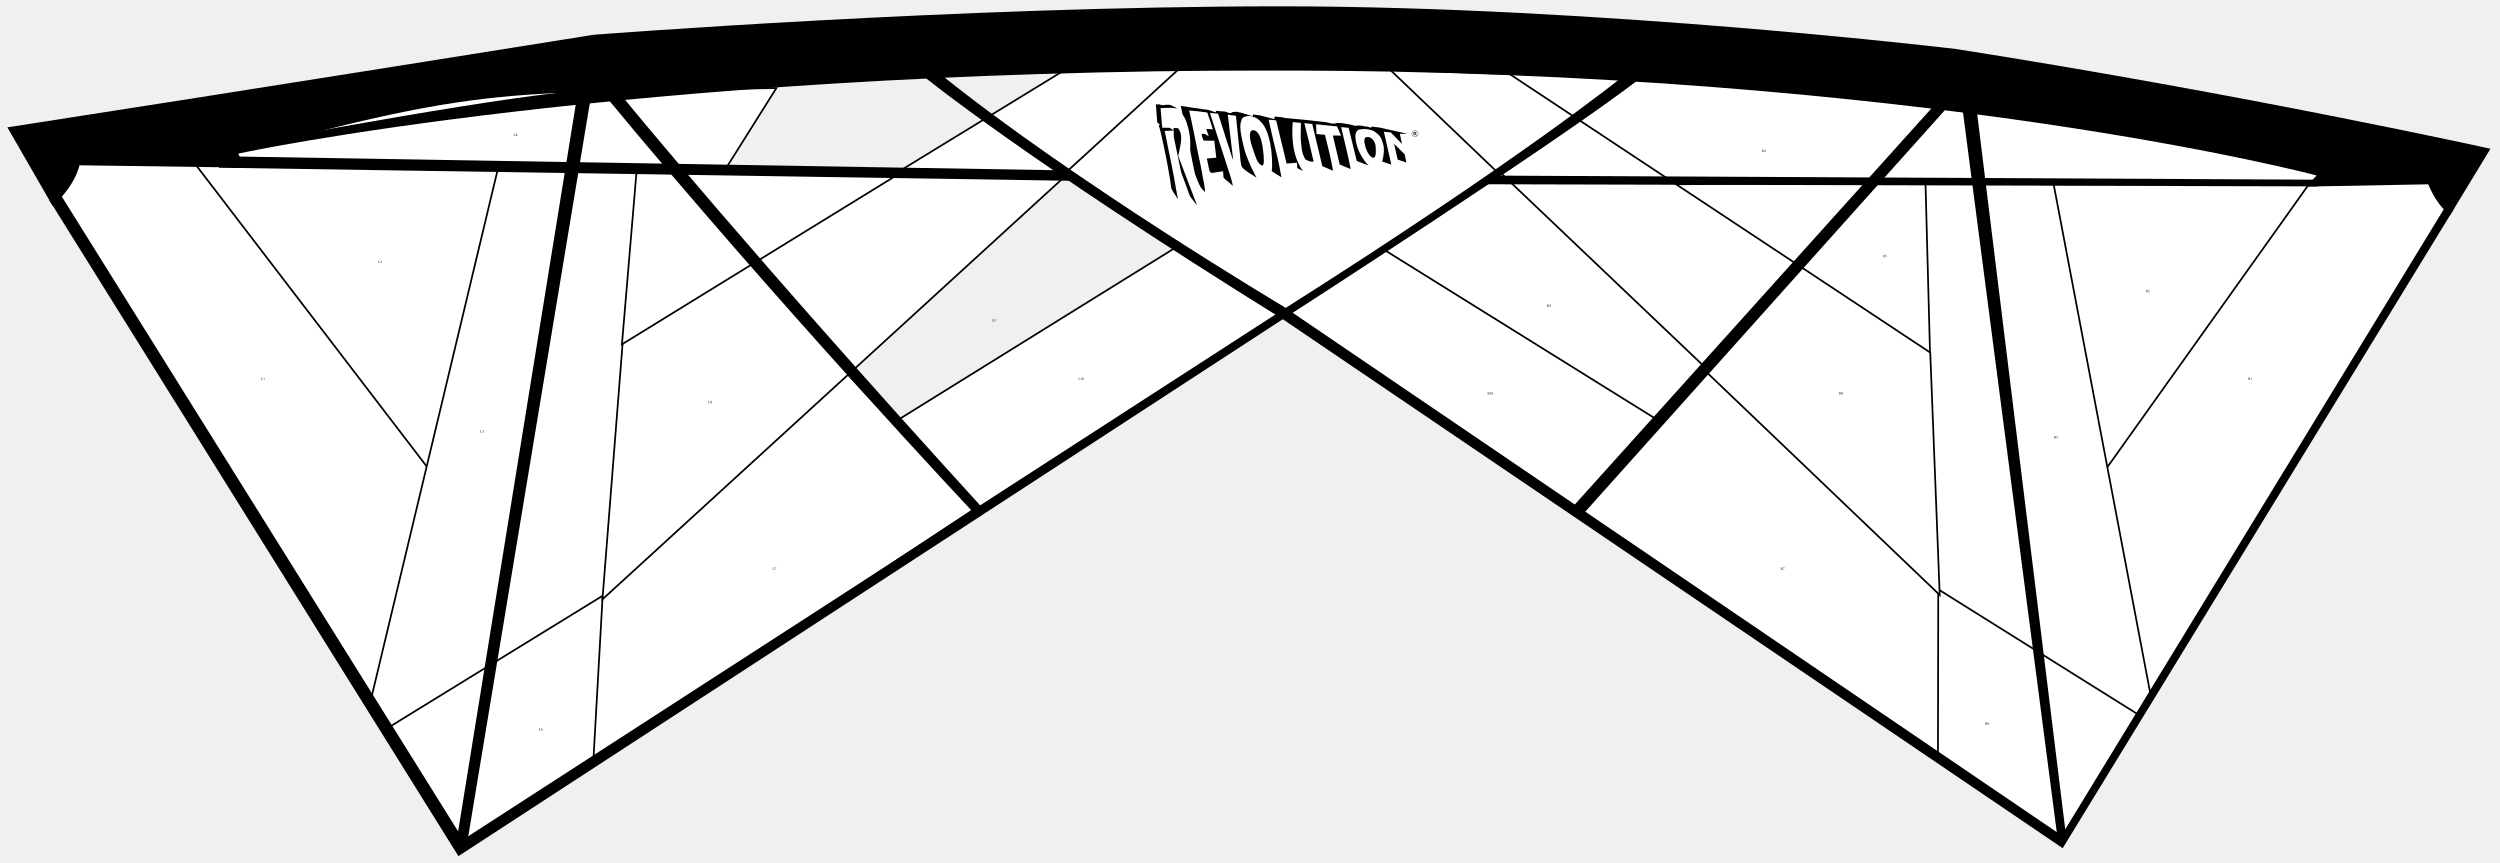
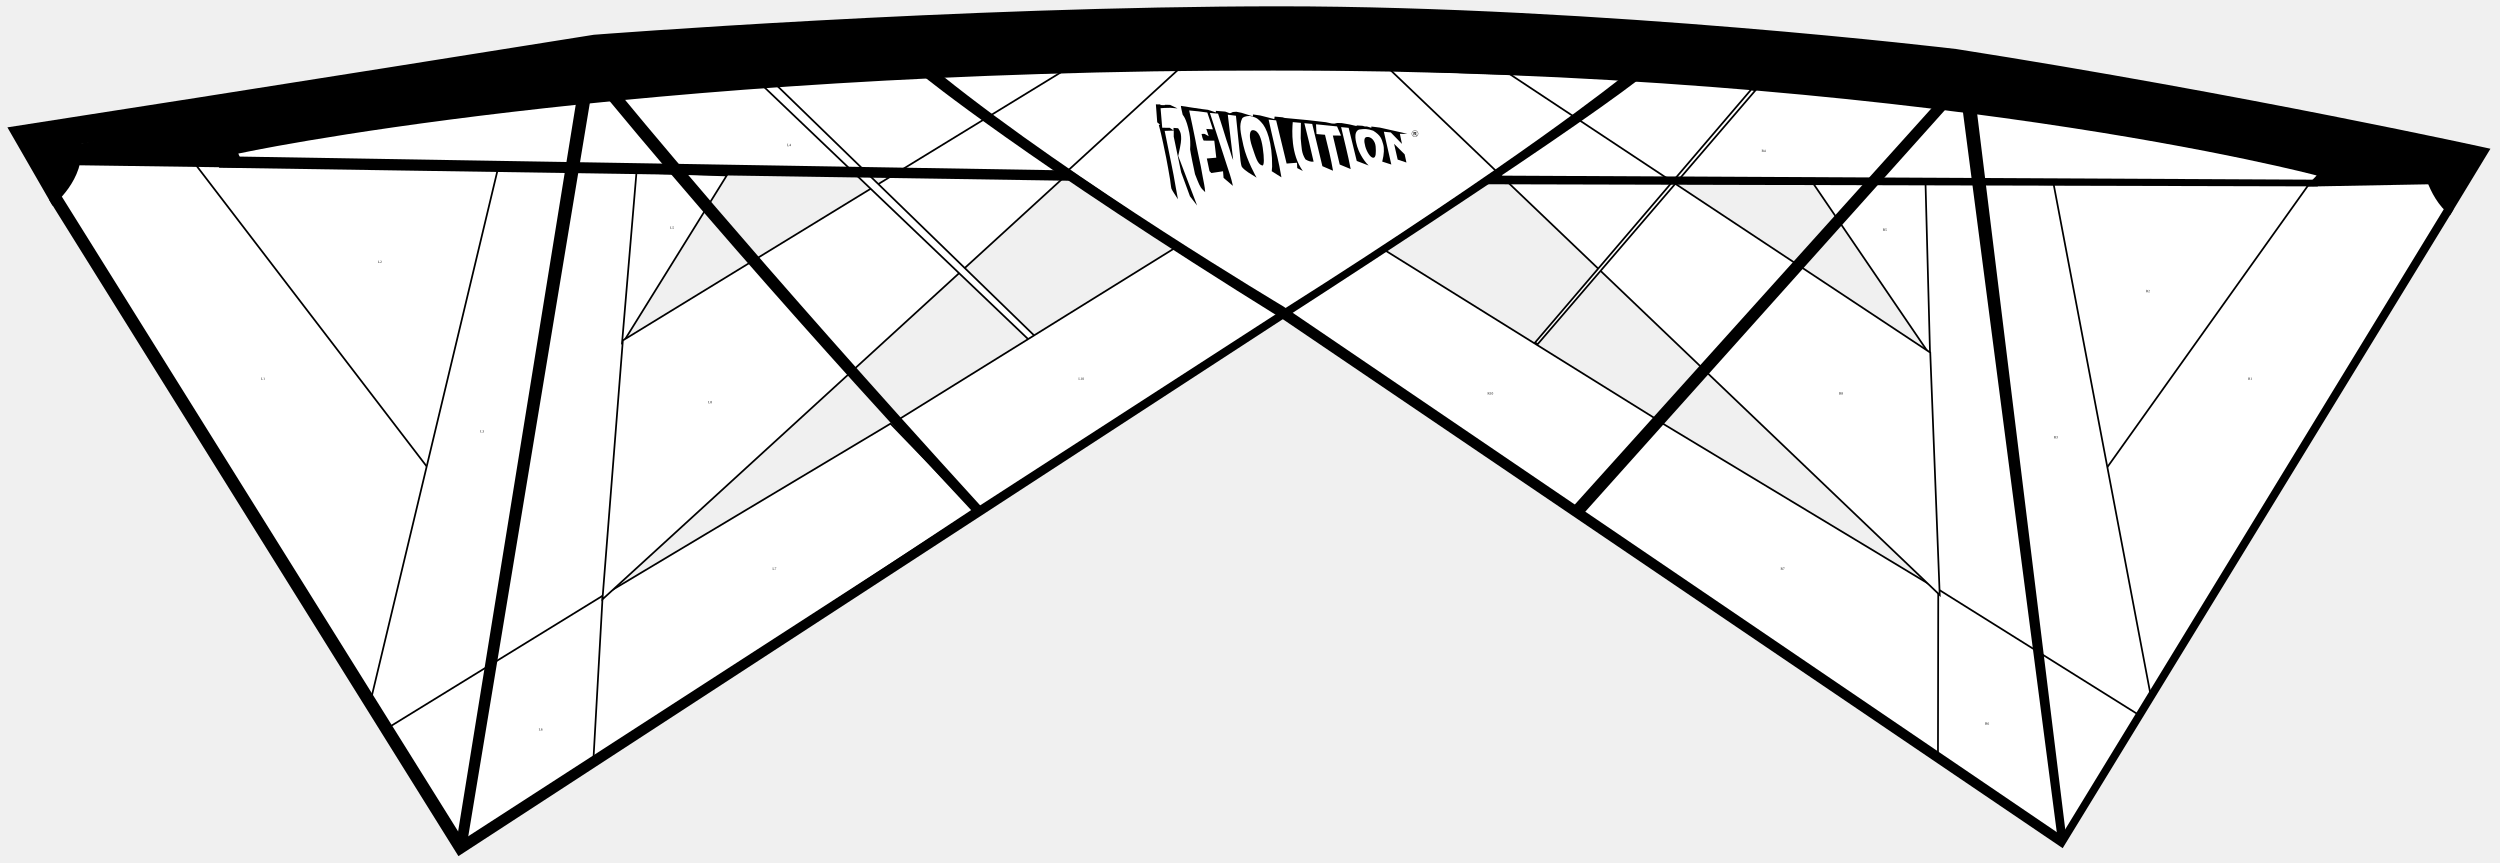
<svg xmlns="http://www.w3.org/2000/svg" class="revolution-reflex" version="1.1" id="revolution-reflex-tarantula" x="0px" y="0px" viewBox="0 0 8555 2951" style="enable-background:new 0 0 8555 2951;" xml:space="preserve">
  <defs id="defs107" />
  <style type="text/css" id="style2">
- 		.revolution-reflex .panel {
+         .revolution-reflex .panel {
            stroke: #000000;
- 			stroke-width: 6px;
+             stroke-width: 6px;
            fill: #ffffff;
- 		}
- 	</style>
-   <path class="mesh" d="M269,492.7v44.5l446.8-5c0,0,536.1-112.6,1210.4-202c0,0,966.7-113.7,2428.9-113.7s2461.4,162.5,2461.4,162.5     s649.9,105.6,1129.1,195H8303v-32.5L6743.3,249c0,0-1023.5-154.3-2388.3-154.3S2031.8,200.2,2031.8,200.2S455.8,452.1,269,492.7z" id="path4" />
+         }
+     </style>
+   <path class="mesh" d="M269,492.7v44.5l446.8-5c0,0,536.1-112.6,1210.4-202c0,0,966.7-113.7,2428.9-113.7s2461.4,162.5,2461.4,162.5     s649.9,105.6,1129.1,195H8303v-32.5L6743.3,249c0,0-1023.5-154.3-2388.3-154.3S2031.8,200.2,2031.8,200.2S455.8,452.1,269,492.7z" id="path1634" />
  <polygon class="panel" id="L1" points="187.8,671.4 1276.3,2409.8 1471.3,1589.3 683.3,565.8 269,557.7 " />
-   <text x="900" y="1300" text-anchor="middle" id="text7">L1</text>
+   <text x="900" y="1300" text-anchor="middle" id="text1637">L1</text>
  <polygon class="panel" id="L2" points="1715,582 1467.4,1605.6 671.1,565.5 " />
-   <text x="1300" y="900" text-anchor="middle" id="text10">L2</text>
+   <text x="1300" y="900" text-anchor="middle" id="text1640">L2</text>
  <polygon class="panel" id="L3" points="2186.1,590.2 2072.4,2044.2 1333.2,2499.1 1268.5,2397.4 1702.8,581.8 " />
-   <text x="1650" y="1480" text-anchor="middle" id="text13">L3</text>
-   <path class="panel" id="L4" d="M 737.9,540.4 2476.146,588.763 2656.832,301.334 C 1726.328,319 1682.5,280.5 737.9,540.4 Z" />
-   <text x="1764" y="465" text-anchor="middle" id="text16">L4</text>
-   <path class="panel" id="L5" d="m 2180.771,602.466 -34.557,554.005 324.471,-559.101 z" />
-   <text x="2300" y="850" text-anchor="middle" id="text19">L5</text>
+   <text x="1650" y="1480" text-anchor="middle" id="text1643">L3</text>
+   <path class="panel" id="L4" d="M737.9,540.4L3120.3,582l533-338.1C3653.3,244,1682.5,280.5,737.9,540.4z" />
+   <text x="2700" y="500" text-anchor="middle" id="text1646">L4</text>
+   <path id="L5" class="panel" d="M 2487.016,600.341 2128.3,1178.3 2178,590 Z" />
+   <text x="2300" y="783" text-anchor="middle" id="text1649">L5</text>
  <polygon class="panel" id="L6" points="2039.9,2596.6 2073.4,2031.8 1327.7,2490.5 1585,2889.1 " />
-   <text x="1850" y="2500" text-anchor="middle" id="text22">L6</text>
-   <polygon class="panel" id="L7" points="2901,1280.6 3331.5,1743.7 2030.5,2602.7 2062.3,2038.6 " />
-   <text x="2650" y="1950" text-anchor="middle" id="text25">L7</text>
+   <text x="1850" y="2500" text-anchor="middle" id="text1652">L6</text>
+   <path id="L7" class="panel" style="fill:#ffffff;stroke:#000000;stroke-width:6px" d="M 3047.371,1449.684 3331.5,1743.7 l -1301,859 31.8,-564.1 z" />
+   <text x="2650" y="1950" text-anchor="middle" id="text1655">L7</text>
  <polygon class="panel" id="L8" points="4046.4,235.8 2061.6,2050.9 2131.4,1164.9 3634,245.3 " />
-   <polygon class="panel" id="polygon263" points="3062.2,603.5 2128.3,1178.3 2178,590 " />
-   <text x="2430" y="1380" text-anchor="middle" id="text28">L8</text>
-   <text x="3400" y="1100" text-anchor="middle" id="text31">L9</text>
+   <text x="2430" y="1380" text-anchor="middle" id="text1658">L8</text>
+   <path id="dividerL1" class="panel" style="fill:#ffffff;stroke:#000000;stroke-width:6px" d="m 3818.155,1446.821 14.476,-13.454 -1190.556,-1156.62 -32.538,16.071 z" />
  <polygon class="panel" id="L10" points="4382,1076.6 4017.9,850.2 3076.9,1434.4 3353.9,1740.4 " />
-   <text x="3700" y="1300" text-anchor="middle" id="text34">L10</text>
-   <polygon class="center" fill="#FFFFFF" stroke="#000000" stroke-width="6" points="4033.1,237.1 3656.4,582 4388.5,1076.4 5126.8,582 4769.3,237.8 " id="polygon36" />
+   <text x="3700" y="1300" text-anchor="middle" id="text1664">L10</text>
+   <polygon class="center" fill="#FFFFFF" stroke="#000000" stroke-width="6" points="4033.1,237.1 3656.4,582 4388.5,1076.4 5126.8,582 4769.3,237.8 " id="polygon1666" />
  <polygon class="panel" id="R1" points="8319.2,623.8 7895.4,629.8 7204.2,1594.6 7354.5,2396.6 8376.1,712 " />
-   <text x="7700" y="1300" text-anchor="middle" id="text39">R1</text>
+   <text x="7700" y="1300" text-anchor="middle" id="text1669">R1</text>
  <polygon class="panel" id="R2" points="7015.5,630.5 7900.9,630.9 7206.3,1605.6 " />
-   <text x="7350" y="1000" text-anchor="middle" id="text42">R2</text>
+   <text x="7350" y="1000" text-anchor="middle" id="text1672">R2</text>
  <polygon class="panel" id="R3" points="6572.7,622.6 7027.6,630.8 7360.7,2385.4 7320.1,2458.5 6625.1,2024.1 " />
-   <text x="7035" y="1500" text-anchor="middle" id="text45">R3</text>
+   <text x="7035" y="1500" text-anchor="middle" id="text1675">R3</text>
  <path class="panel" id="R4" d="M5155.5,252.7c0,0,1449.7,28.8,2798.2,345.6l-32.5,24.4L5671,608.4L5155.5,252.7z" />
-   <text x="6035" y="520" text-anchor="middle" id="text48">R4</text>
-   <polygon class="panel" id="R5" points="6604.7,1215.1 6589,622.9 5719.8,630.8 " />
-   <text x="6450" y="880" text-anchor="middle" id="text51">R5</text>
+   <text x="6035" y="520" text-anchor="middle" id="text1678">R4</text>
+   <path id="R5" class="panel" d="M 6604.7,1215.1 6589,622.9 6200.648,621.613 Z" />
+   <text x="6450" y="790" text-anchor="middle" id="text1681">R5</text>
  <polygon class="panel" id="R6" points="7324.8,2450 7060.1,2872.8 6627.6,2578.1 6624.7,2011.7 " />
-   <text x="6800" y="2480" text-anchor="middle" id="text54">R6</text>
-   <polygon class="panel" id="R7" points="5409.2,1752.7 6631.7,2582.9 6632.7,2017.9 5841.6,1264.4 " />
-   <text x="6100" y="1950" text-anchor="middle" id="text57">R7</text>
+   <text x="6800" y="2480" text-anchor="middle" id="text1684">R6</text>
+   <path id="R7" class="panel" style="fill:#ffffff;stroke:#000000;stroke-width:6px" d="m 5409.2,1752.7 1222.5,830.2 1,-565 -959.208,-578.259 z" />
+   <text x="6100" y="1950" text-anchor="middle" id="text1687">R7</text>
  <polygon class="panel" id="R8" points="4757.2,238.9 5165.4,253.1 6605.3,1206.5 6637.7,2036.1 " />
-   <text x="6300" y="1350" text-anchor="middle" id="text60">R8</text>
-   <polygon class="panel" id="R9" points="5825.4,1248.1 5662.9,1443.1 4728.7,866.3 5138,594.2 " />
-   <text x="5300" y="1050" text-anchor="middle" id="text63">R9</text>
+   <text x="6300" y="1350" text-anchor="middle" id="text1690">R8</text>
+   <path id="dividerR1" class="panel" style="fill:#ffffff;stroke:#000000;stroke-width:6px" d="m 6007.295,308.904 -745.438,868.905 -8.929,-5.628 740.17,-866.427 z" />
  <polygon class="panel" id="R10" points="4400,1075.6 4736,854.4 5669.3,1435.4 5397,1742.4 " />
-   <text x="5100" y="1350" text-anchor="middle" id="text66">R10</text>
+   <text x="5100" y="1350" text-anchor="middle" id="text1696">R10</text>
  <g id="g88">
    <path fill="#000000" d="M179.7,703.9c0,0,113.7-89.4,97.5-211.2c0,0,1064.2-178.7,1649-259.9v89.4l219.3-16.2v-97.5         c0,0,934.2-97.5,2242-97.5s2250.2,146.2,2250.2,146.2v97.5l178.7,24.4v-97.5c0,0,731.1,121.8,1470.3,268.1         c0,0,16.2,121.9,97.5,186.8l138.1-227.5c0,0-844.8-186.8-1827.8-341.2c0,0-1218.5-146.2-2315.1-146.2S2031.8,119,2031.8,119         S813.3,314,25.3,435.8L179.7,703.9z" id="path68" />
    <path fill="#000000" d="M168.3,684.2l1400.4,2245.5l2818.8-1835.9c0,0,938.2-604.1,1222.5-823.5l-60.9-5.1         c0,0-347.7,281.3-1161.6,796.1L1585,2872.8L200,654.2L168.3,684.2z" id="path70" />
    <path fill="#000000" d="M269,527.2l442.5-8.7c0,0,840.3-162.7,1214.7-202.8c0,0,792.3-113.2,2429.3-113.2s2479,162,2479,162         s740,131,1099,199H8303l16.5,67l-428,8l36-38c0,0-1344.9-359.5-3572.5-359.5S815.5,525.5,815.5,525.5l21,48l-573.1-8L269,527.2z" id="path72" />
    <polygon fill="#000000" points="749.3,573.9 3675.7,618.8 3637.7,582.9 762.2,534.8  " id="polygon74" />
    <polygon fill="#000000" points="2020.9,337.5 1596.5,2897.5 1560.5,2889.5 1973.5,337.5  " id="polygon76" />
    <path fill="#000000" d="M3331.5,1754.5c0,0-667.3-709.5-1255.1-1420.2l50.9-6.7c0,0,446.2,546,1235.2,1411L3331.5,1754.5z" id="path78" />
    <path fill="#000000" d="M3160.2,260.9c0,0,341.3,279.6,1231.3,832.6l2667,1809L8396.1,716.8l-25.9-13.2L7054.5,2858.6l-2663-1810.1         c0,0-710.9-423.3-1168.5-790.7L3160.2,260.9z" id="path80" />
    <polygon fill="#000000" points="7931.5,614.9 5126.8,601 5082.4,630.5 7931.5,637.8  " id="polygon82" />
    <polygon fill="#000000" points="6716.6,378.9 7041.5,2872.5 7071.5,2872.5 6765.4,385.3  " id="polygon84" />
    <polygon fill="#000000" points="6660,371.7 5418,1758.6 5383,1733.1 6613.7,366  " id="polygon86" />
  </g>
  <g class="logo" id="g102">
    <path d="M4650.6,443.3c-21.1,8.9-9.9,44.3-6.3,57.9c3.7,13.9,18.5,45.3,39.2,65.2l-40.7-15.6l-27.7-113.3l-25.8-2.5         c10.9,47.9,23.2,93,32.7,143.5c-3.2-1.3-37.4-15.4-37.5-15.5l-23.5-99.3l28,0.3l-13.6-31.4l-72-7.3l1.7,33.4l29,2.5         c9.2,35.6,21.7,88,27.5,123l-36.4-15.5l-34.8-144.6l-26.9-2.5c10.9,43.3,21.4,85.3,31.7,131.7c-10.2,1.1-19.3-2.7-27.9-7.9         c-14.5-23.2-12.8-39.8-16.3-72.3l0.7-52.7l-27.9-2.5c-2.5,28.5-7,109.9,34.5,167.2l-19.2-9.9c-0.1-0.1-0.8-17-0.8-18.3l-35.5,2.8         l-35.8-147.9l-25.8-2.5c6.7,29.2,12.9,58.6,20,87.8c3,12.2,15.5,57.9,23.8,109.7c-3-1.8-33-20.7-33.1-20.9l1.3-15.6         c0.9-83.6-18.8-134.2-37.9-152.7c-8.5-8.2-11.7-15.2-38.5-20.9c-14.5,0.4-23.8,3.7-26.5,9.4c-10.5,22.5-5.8,45.1,4.8,92.6         c11.2,50.2,44.9,109.2,44.9,109.2c-19.7-12.6-38.8-22.5-50.2-36.6c-1.9-2.4-4.6-17.8-4.8-21.1c-0.5-7.8-1.4-15.6-2.2-23.4         l-13.4-130.7l-27.9-3.6c0,0,18.5,155.2,18.5,155.2c-5.7-11.9-7.9-23-12-35.3c-4-12-8.3-24.3-12.1-36.3         c-6.8-21.9-13.3-43.6-20.5-65.4l-7.2-21.8l-27.9-2.5c0,0,50,154.4,57,176.2c7.9,24.6,15.2,43,21.7,73.4         c-2.9-2.4-31.8-27.1-31.9-27.3c-0.1-0.2-1.7-21-1.9-22.6l-39.9,6l-6.4-6.5l-9.1-43.2l32.3-2.8l-6.8-58.2         c-12.5-0.2-23.9-0.2-36.3-0.2c-4.1-7.1-5.7-14.3-7.3-22.7c3.7,0,7.6-1.1,11.2,0c0.3,0.1,12.9,7.4,13.2,7.6         c-1.9-7.9-6.2-17-8.2-24.9l22.6,1.4c0,0-18.7-57.3-19.2-57.6c-20.8-3.3-41-5.1-62-7c7.2,32.7,14.3,65.8,20.8,98.7         c3.5,17.7,6.7,35.5,10.7,53.1c2.9,12.7,5.6,25.1,8.1,37.9c2.5,12.5,4.8,25.3,6.9,37.9c3,17.7,7.1,31.9,8.3,52         c-5.3-5.6-10.6-9.8-14.9-16.3c-7.4-11.3-14.4-32.3-19.9-45.4c-2.1-7.8-16.9-81.3-16.7-84.7c1.2-17.8,0.6-39.4-2.8-56.7         c-10.7-52.7-22.1-59.7-22.7-62c-1.9-8.3-6.1-25.9-6.1-30.2l41.3,6.4l32.2,4.7l19.3,2.4l26.8,8.9l0.1-5.4l32.3,2.6l15,5.6l4.3-1         l6.5-3.2l11.8-0.9l17.2,3.4l39.7,12.3l0.1-6.5l24.7,3.5l48.3,12.4l1.2-8.6l26.9,2.5l7.5,2.2l78.5,7.4l62.3,7.2l21.5,4.6l8.6,0.1         l8.6-2l15.1,0.2l26.8,4.6l24.7,5.7l0-2.2l20.4,1.3l7.5,2.2l7.5,0.1l15,4.5l0.1-4.3l29,3.6l76.2,17.1l18.2,4.5l-25.8-0.3l7.1,34.5         l-38.3-39.2l-23.6-2.4l25.5,112.2L4730,553c6.8-26.8,7.1-46,3.2-59.4c-5.3-18.2-7.7-29.7-34.1-46.4         C4679.2,440.7,4670.8,440.5,4650.6,443.3z" id="path90" />
    <path d="M4672,501.2c-5.4-19.6-3.9-30.6,4.2-32.2c15.6-3.2,30,13.7,31.3,32.7c1.4,19.4,1.5,38.4-8.3,38.2         C4689.4,539.7,4677,519.5,4672,501.2z" id="path92" />
    <path d="M4284.7,501.9c-10.8-31.5-10.6-57.5,3.6-56.5c18.5,1.3,28,27.2,32.8,60.1c5.1,34.9,5.7,63-2,60.8         C4302.8,561.6,4297.2,538.3,4284.7,501.9z" id="path94" />
    <path d="M4005.5,368.9l-21.1,0.5l-12.9,0.9l5.6,66.8c2.3,0,25.4,0.2,25.8,0.3c0.2,0.1,11.8,8.1,12.8,8.8l0.1-8.6         l15.8,1.3c10.7,15.7,10.1,24.3,10.3,37.3c0.1,12.8-7.4,46.1-10,57.3l64.6,169.8l-24.4-31.5l-30.2-82.2l-25.4-121.9l0.1-20.9         l-31.1,1.1c4.9,25.2,20.5,100.6,23,113.3c2.4,12.5,5.3,25.2,7.5,37.8c5,27.7,9.6,55.4,15,83c-4.2-6.7-20.1-30.4-22.2-35.8         c-1.6-4.4-3.8-25.7-4.8-32.1c-4.1-24.8-8.6-49.4-13.3-74.1c-2.7-13.6-16.4-81.1-25.4-112.8l5,0.2l-10.3-8.9l-4.6-61.4l15.1,0.2         l1,2.2l13.7,0.4l1.4-1.3l17.2,0.2l25.7,12.2L4005.5,368.9z" id="path96" />
    <polygon points="4806.7,528.1 4770.6,492.2 4782.8,546.1 4812.8,556.2  " id="polygon98" />
    <path d="M4844.5,456c-0.1,0.2-0.3,0.4-0.7,0.6c-0.3,0.2-0.7,0.3-1.1,0.3c-0.4,0.1-1,0.1-1.6,0.1l-1.9,0l0-3.2l2.2,0         c0.5,0,1,0,1.3,0.1s0.7,0.1,1,0.2c0.3,0.1,0.5,0.3,0.7,0.5c0.1,0.2,0.2,0.4,0.2,0.7C4844.7,455.5,4844.7,455.8,4844.5,456z          M4843.8,458.4c1-0.3,1.7-0.8,2.3-1.3c0.5-0.5,0.8-1.3,0.8-2.1c0-0.6-0.1-1.2-0.4-1.6c-0.3-0.4-0.7-0.8-1.3-1.1         c-0.5-0.3-1.1-0.5-1.6-0.5c-0.5-0.1-1.3-0.1-2.1-0.1l-4.2-0.1l-0.1,11.8l2.2,0l0.1-4.3l2.4,0l3.9,4.4l3.4,0L4843.8,458.4z          M4849.2,464.8c-2,2-4.4,3-7.3,2.9c-2.8,0-5.2-1.1-7.2-3.1c-2-2-2.9-4.4-2.9-7.2c0-2.8,1.1-5.2,3.1-7.2c2-2,4.4-3,7.3-2.9         c2.8,0,5.2,1.1,7.2,3.1c2,2,2.9,4.5,2.9,7.2C4852.2,460.5,4851.2,462.8,4849.2,464.8z M4850.1,449.6c-2.2-2.2-4.8-3.4-7.9-3.4         c-3.1,0-5.8,1-8,3.2c-2.2,2.2-3.4,4.8-3.4,7.9c0,3.1,1,5.8,3.2,8c2.2,2.2,4.8,3.4,7.9,3.4c3.1,0,5.8-1,8-3.2         c2.2-2.2,3.4-4.8,3.4-7.9C4853.3,454.6,4852.3,451.9,4850.1,449.6z" id="path100" />
  </g>
</svg>
